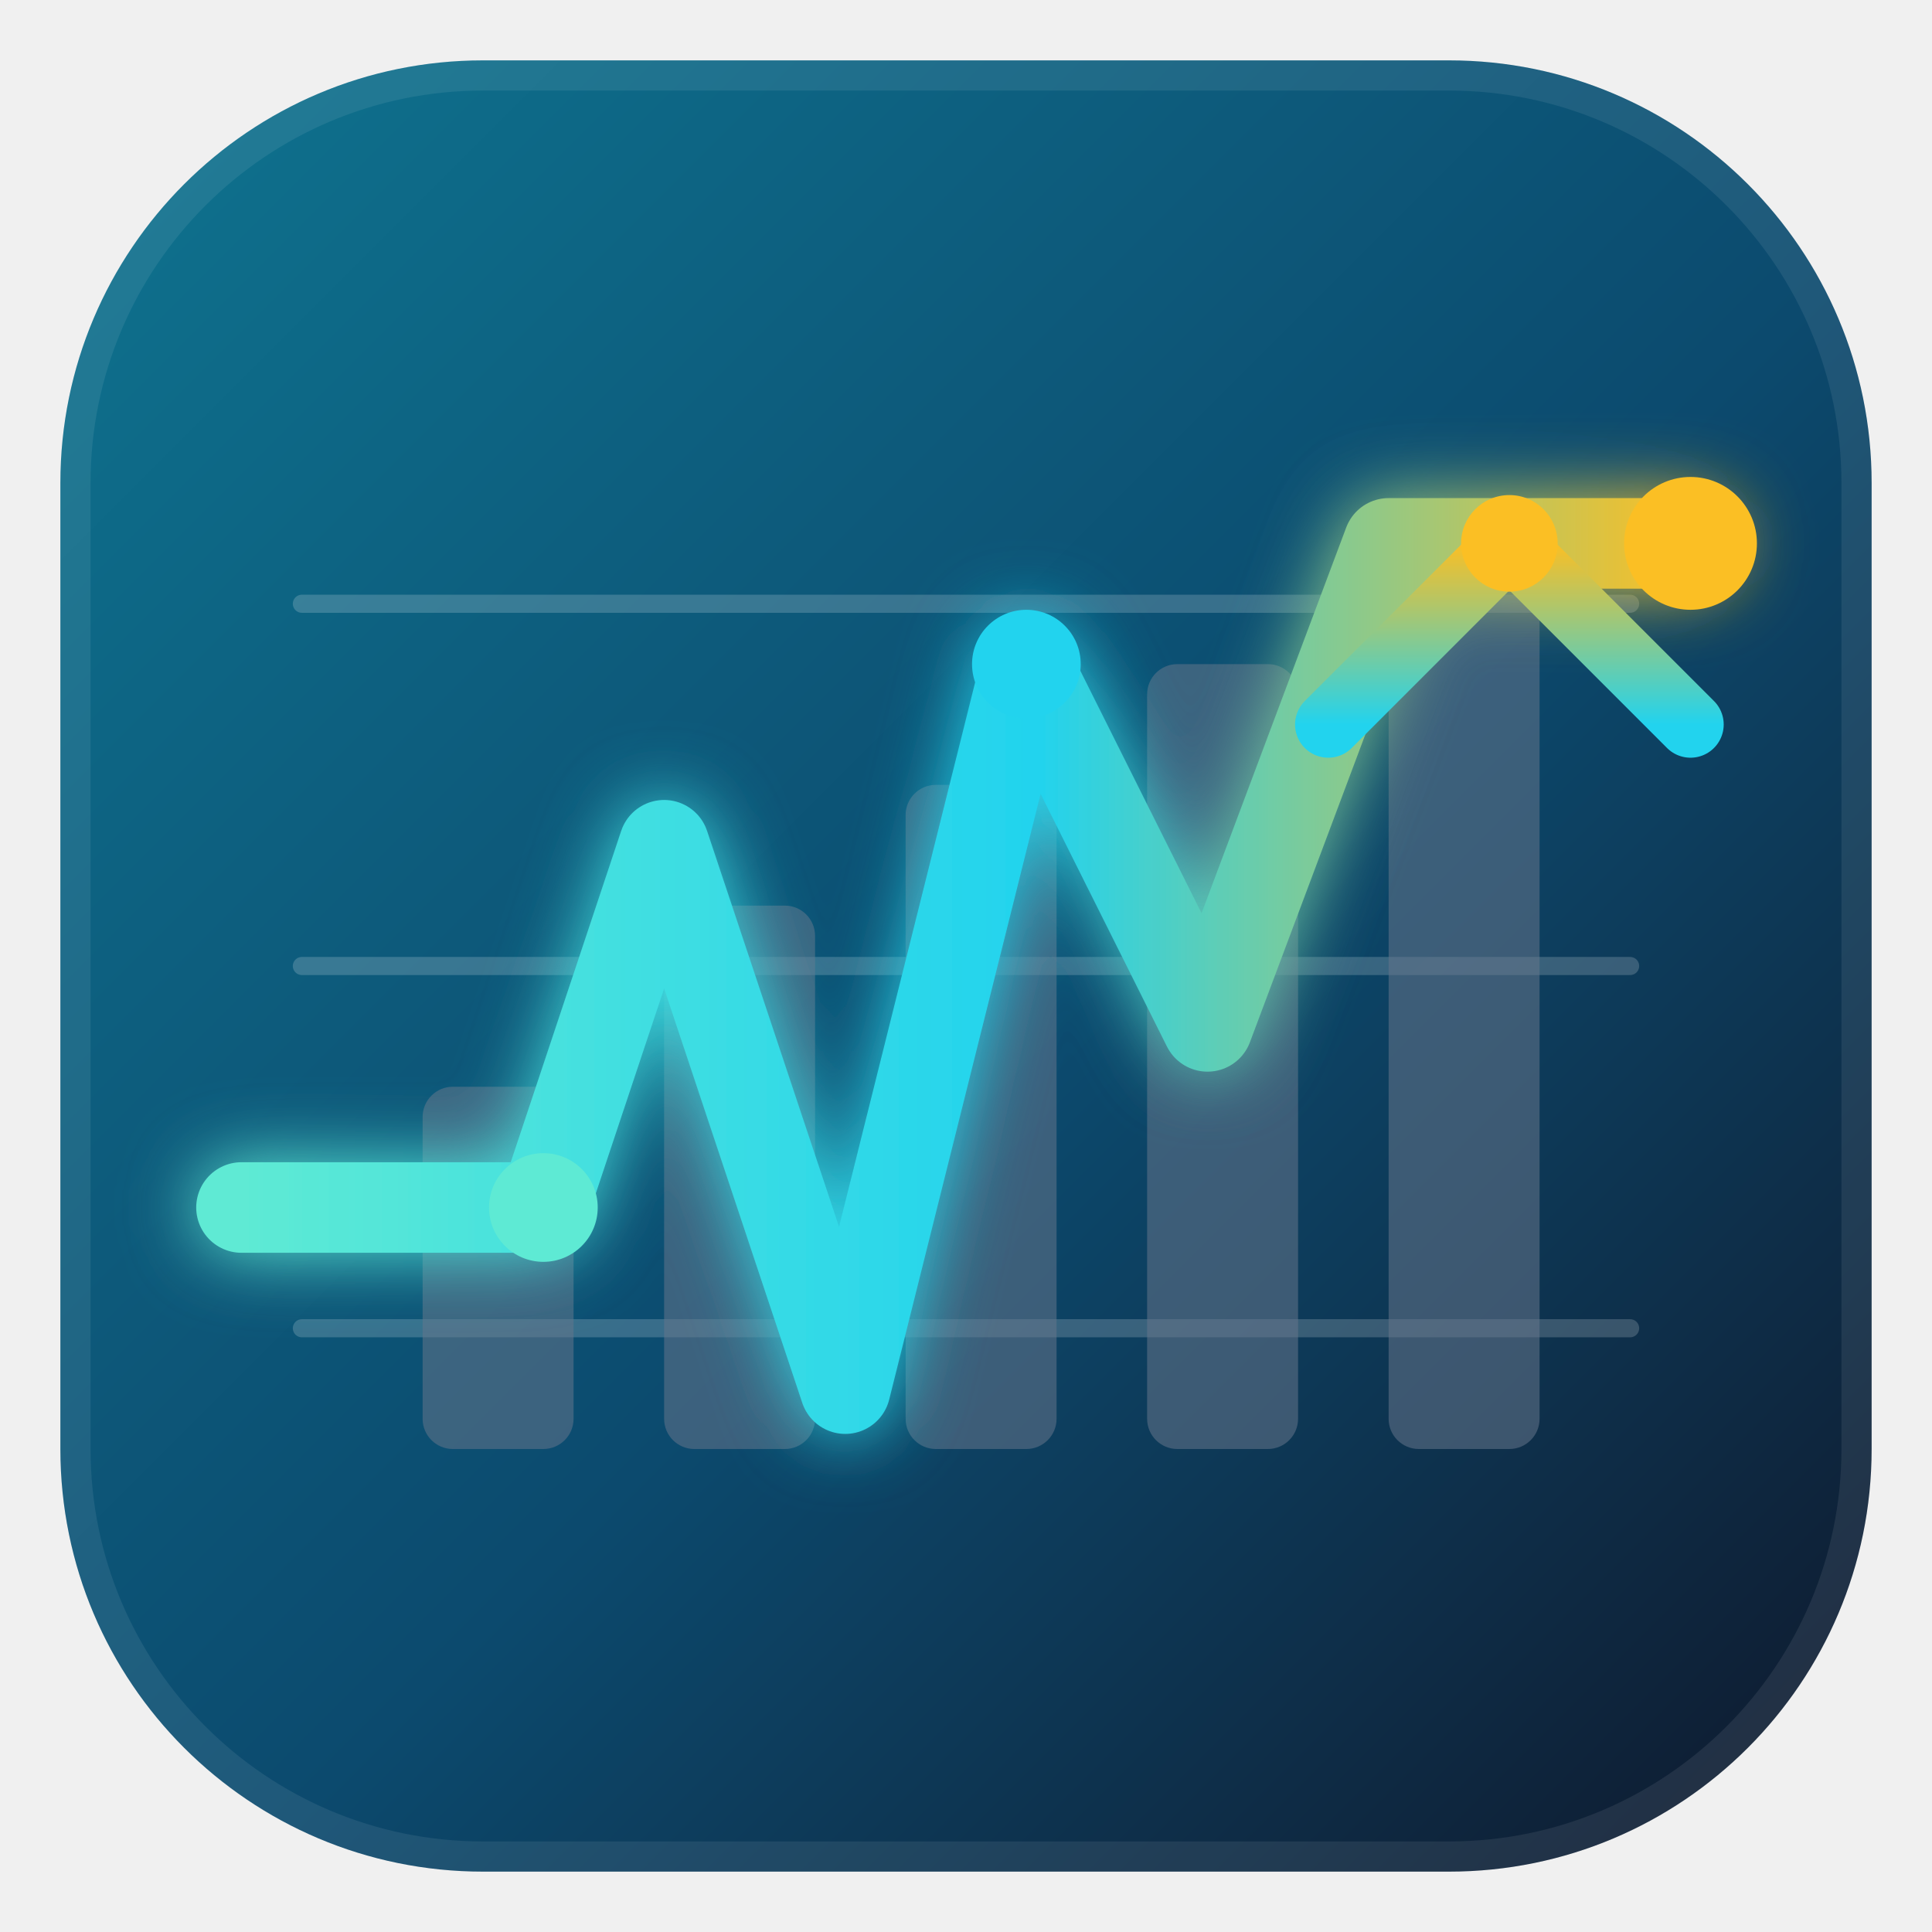
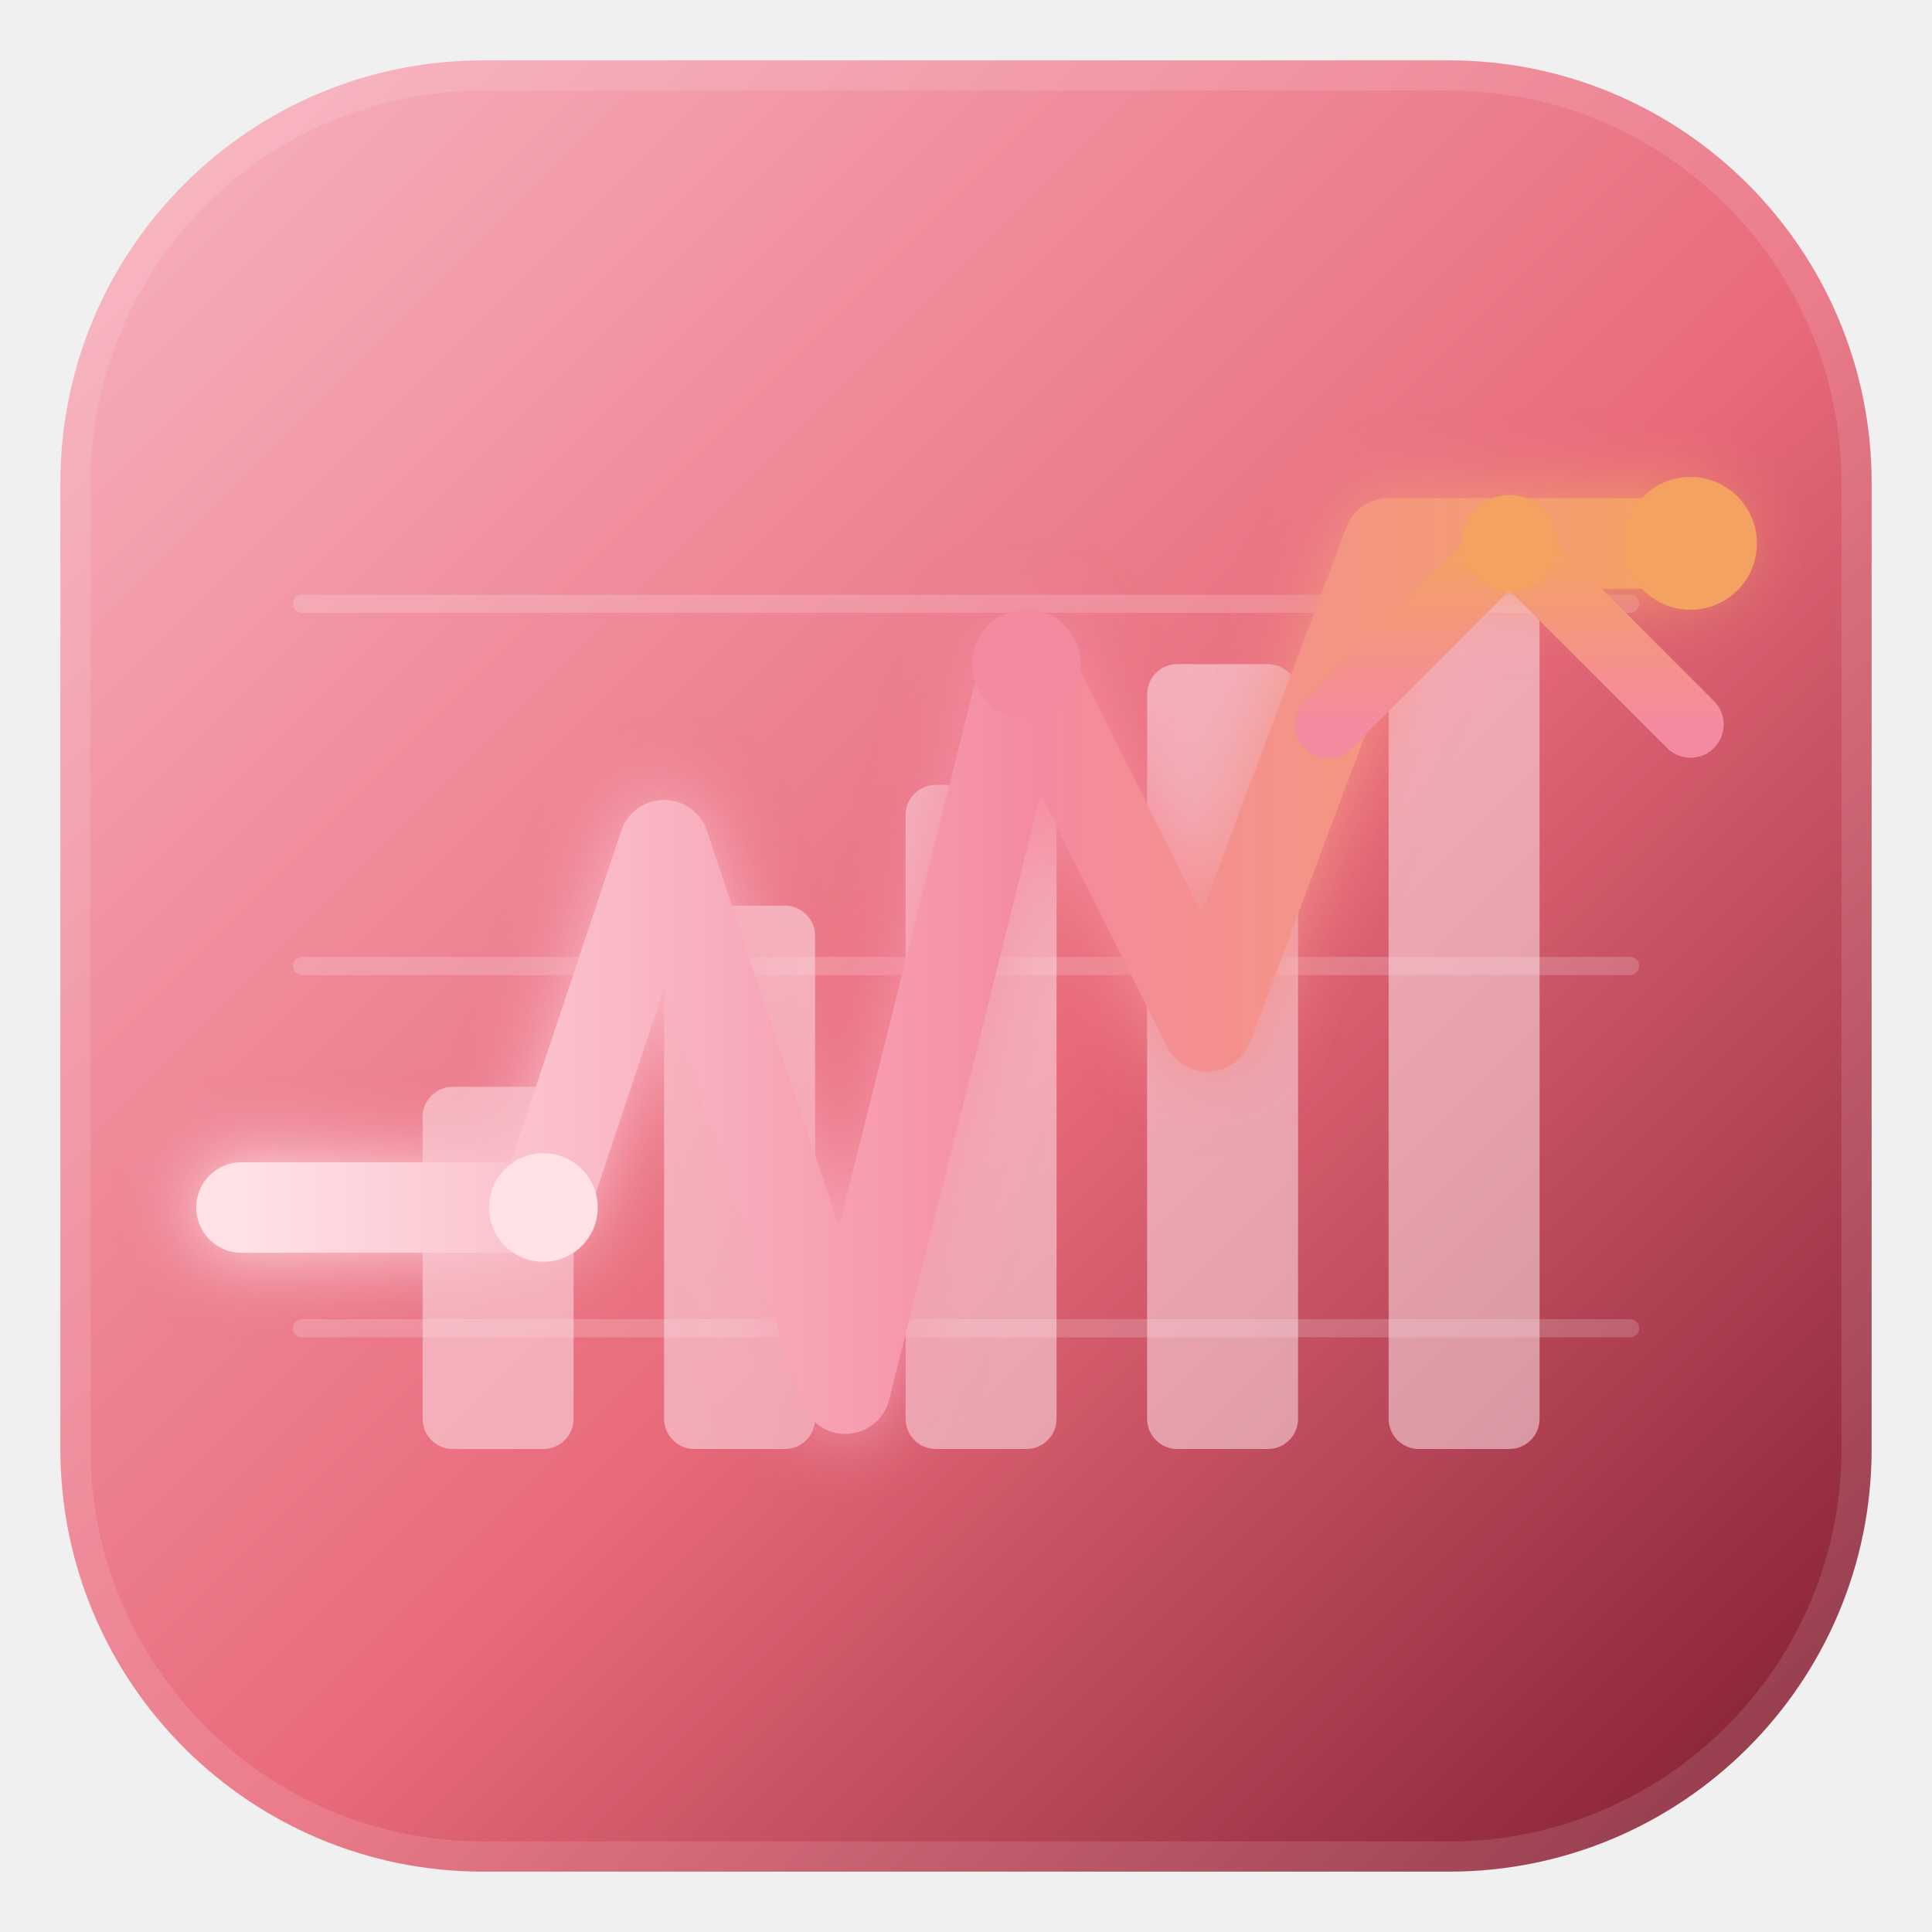
<svg xmlns="http://www.w3.org/2000/svg" viewBox="0 0 64 64" role="img" aria-label="Fin Pulse">
  <defs>
    <linearGradient id="fp-bg" x1="0%" y1="0%" x2="100%" y2="100%">
-       <stop offset="0%" stop-color="#0E7490" />
-       <stop offset="55%" stop-color="#0C4A6E" />
-       <stop offset="100%" stop-color="#0F172A" />
+       <stop offset="0%" stop-color="#F8B4C0" />
+       <stop offset="55%" stop-color="#E86A7B" />
+       <stop offset="100%" stop-color="#7A1A2C" />
    </linearGradient>
    <linearGradient id="fp-line" x1="0%" y1="0%" x2="100%" y2="0%">
-       <stop offset="0%" stop-color="#5EEAD4" />
-       <stop offset="55%" stop-color="#22D3EE" />
-       <stop offset="100%" stop-color="#FBBF24" />
+       <stop offset="0%" stop-color="#FFE1E6" />
+       <stop offset="55%" stop-color="#F48AA0" />
+       <stop offset="100%" stop-color="#F4A261" />
    </linearGradient>
    <linearGradient id="fp-up" x1="0%" y1="100%" x2="0%" y2="0%">
-       <stop offset="0%" stop-color="#22D3EE" />
-       <stop offset="100%" stop-color="#FBBF24" />
+       <stop offset="0%" stop-color="#F48AA0" />
+       <stop offset="100%" stop-color="#F4A261" />
    </linearGradient>
    <filter id="fp-glow" x="-20%" y="-20%" width="140%" height="140%">
      <feGaussianBlur stdDeviation="1.2" result="b" />
      <feMerge>
        <feMergeNode in="b" />
        <feMergeNode in="SourceGraphic" />
      </feMerge>
    </filter>
  </defs>
  <rect x="2" y="2" width="60" height="60" rx="14" ry="14" fill="url(#fp-bg)" />
-   <rect x="2.5" y="2.5" width="59" height="59" rx="13.5" ry="13.5" fill="none" stroke="rgba(255,255,255,0.08)" stroke-width="1" />
+   <rect x="2.5" y="2.5" width="59" height="59" rx="13.5" ry="13.5" fill="none" stroke="rgba(255,255,255,0.12)" stroke-width="1" />
  <g opacity="0.18" stroke="#FFFFFF" stroke-width="0.6" stroke-linecap="round">
    <line x1="10" y1="20" x2="54" y2="20" />
    <line x1="10" y1="32" x2="54" y2="32" />
    <line x1="10" y1="44" x2="54" y2="44" />
  </g>
  <g opacity="0.55">
-     <rect x="14" y="36" width="5" height="12" rx="1" fill="#64748B" />
-     <rect x="22" y="30" width="5" height="18" rx="1" fill="#64748B" />
-     <rect x="30" y="26" width="5" height="22" rx="1" fill="#64748B" />
-     <rect x="38" y="22" width="5" height="26" rx="1" fill="#64748B" />
-     <rect x="46" y="18" width="5" height="30" rx="1" fill="#64748B" />
+     <rect x="14" y="36" width="5" height="12" rx="1" fill="#FBE0E5" />
+     <rect x="22" y="30" width="5" height="18" rx="1" fill="#FBE0E5" />
+     <rect x="30" y="26" width="5" height="22" rx="1" fill="#FBE0E5" />
+     <rect x="38" y="22" width="5" height="26" rx="1" fill="#FBE0E5" />
+     <rect x="46" y="18" width="5" height="30" rx="1" fill="#FBE0E5" />
  </g>
  <path d="M8 40 L18 40 L22 28 L28 46 L34 22 L40 34 L46 18 L56 18" fill="none" stroke="url(#fp-line)" stroke-width="3" stroke-linecap="round" stroke-linejoin="round" filter="url(#fp-glow)" />
  <g transform="translate(44,14)">
    <path d="M0 10 L6 4 L12 10" fill="none" stroke="url(#fp-up)" stroke-width="2.2" stroke-linecap="round" stroke-linejoin="round" />
-     <circle cx="6" cy="4" r="1.6" fill="#FBBF24" />
+     <circle cx="6" cy="4" r="1.6" fill="#F4A261" />
  </g>
-   <circle cx="18" cy="40" r="1.8" fill="#5EEAD4" />
-   <circle cx="34" cy="22" r="1.8" fill="#22D3EE" />
-   <circle cx="56" cy="18" r="2.2" fill="#FBBF24" />
+   <circle cx="18" cy="40" r="1.8" fill="#FFE1E6" />
+   <circle cx="34" cy="22" r="1.8" fill="#F48AA0" />
+   <circle cx="56" cy="18" r="2.2" fill="#F4A261" />
</svg>
